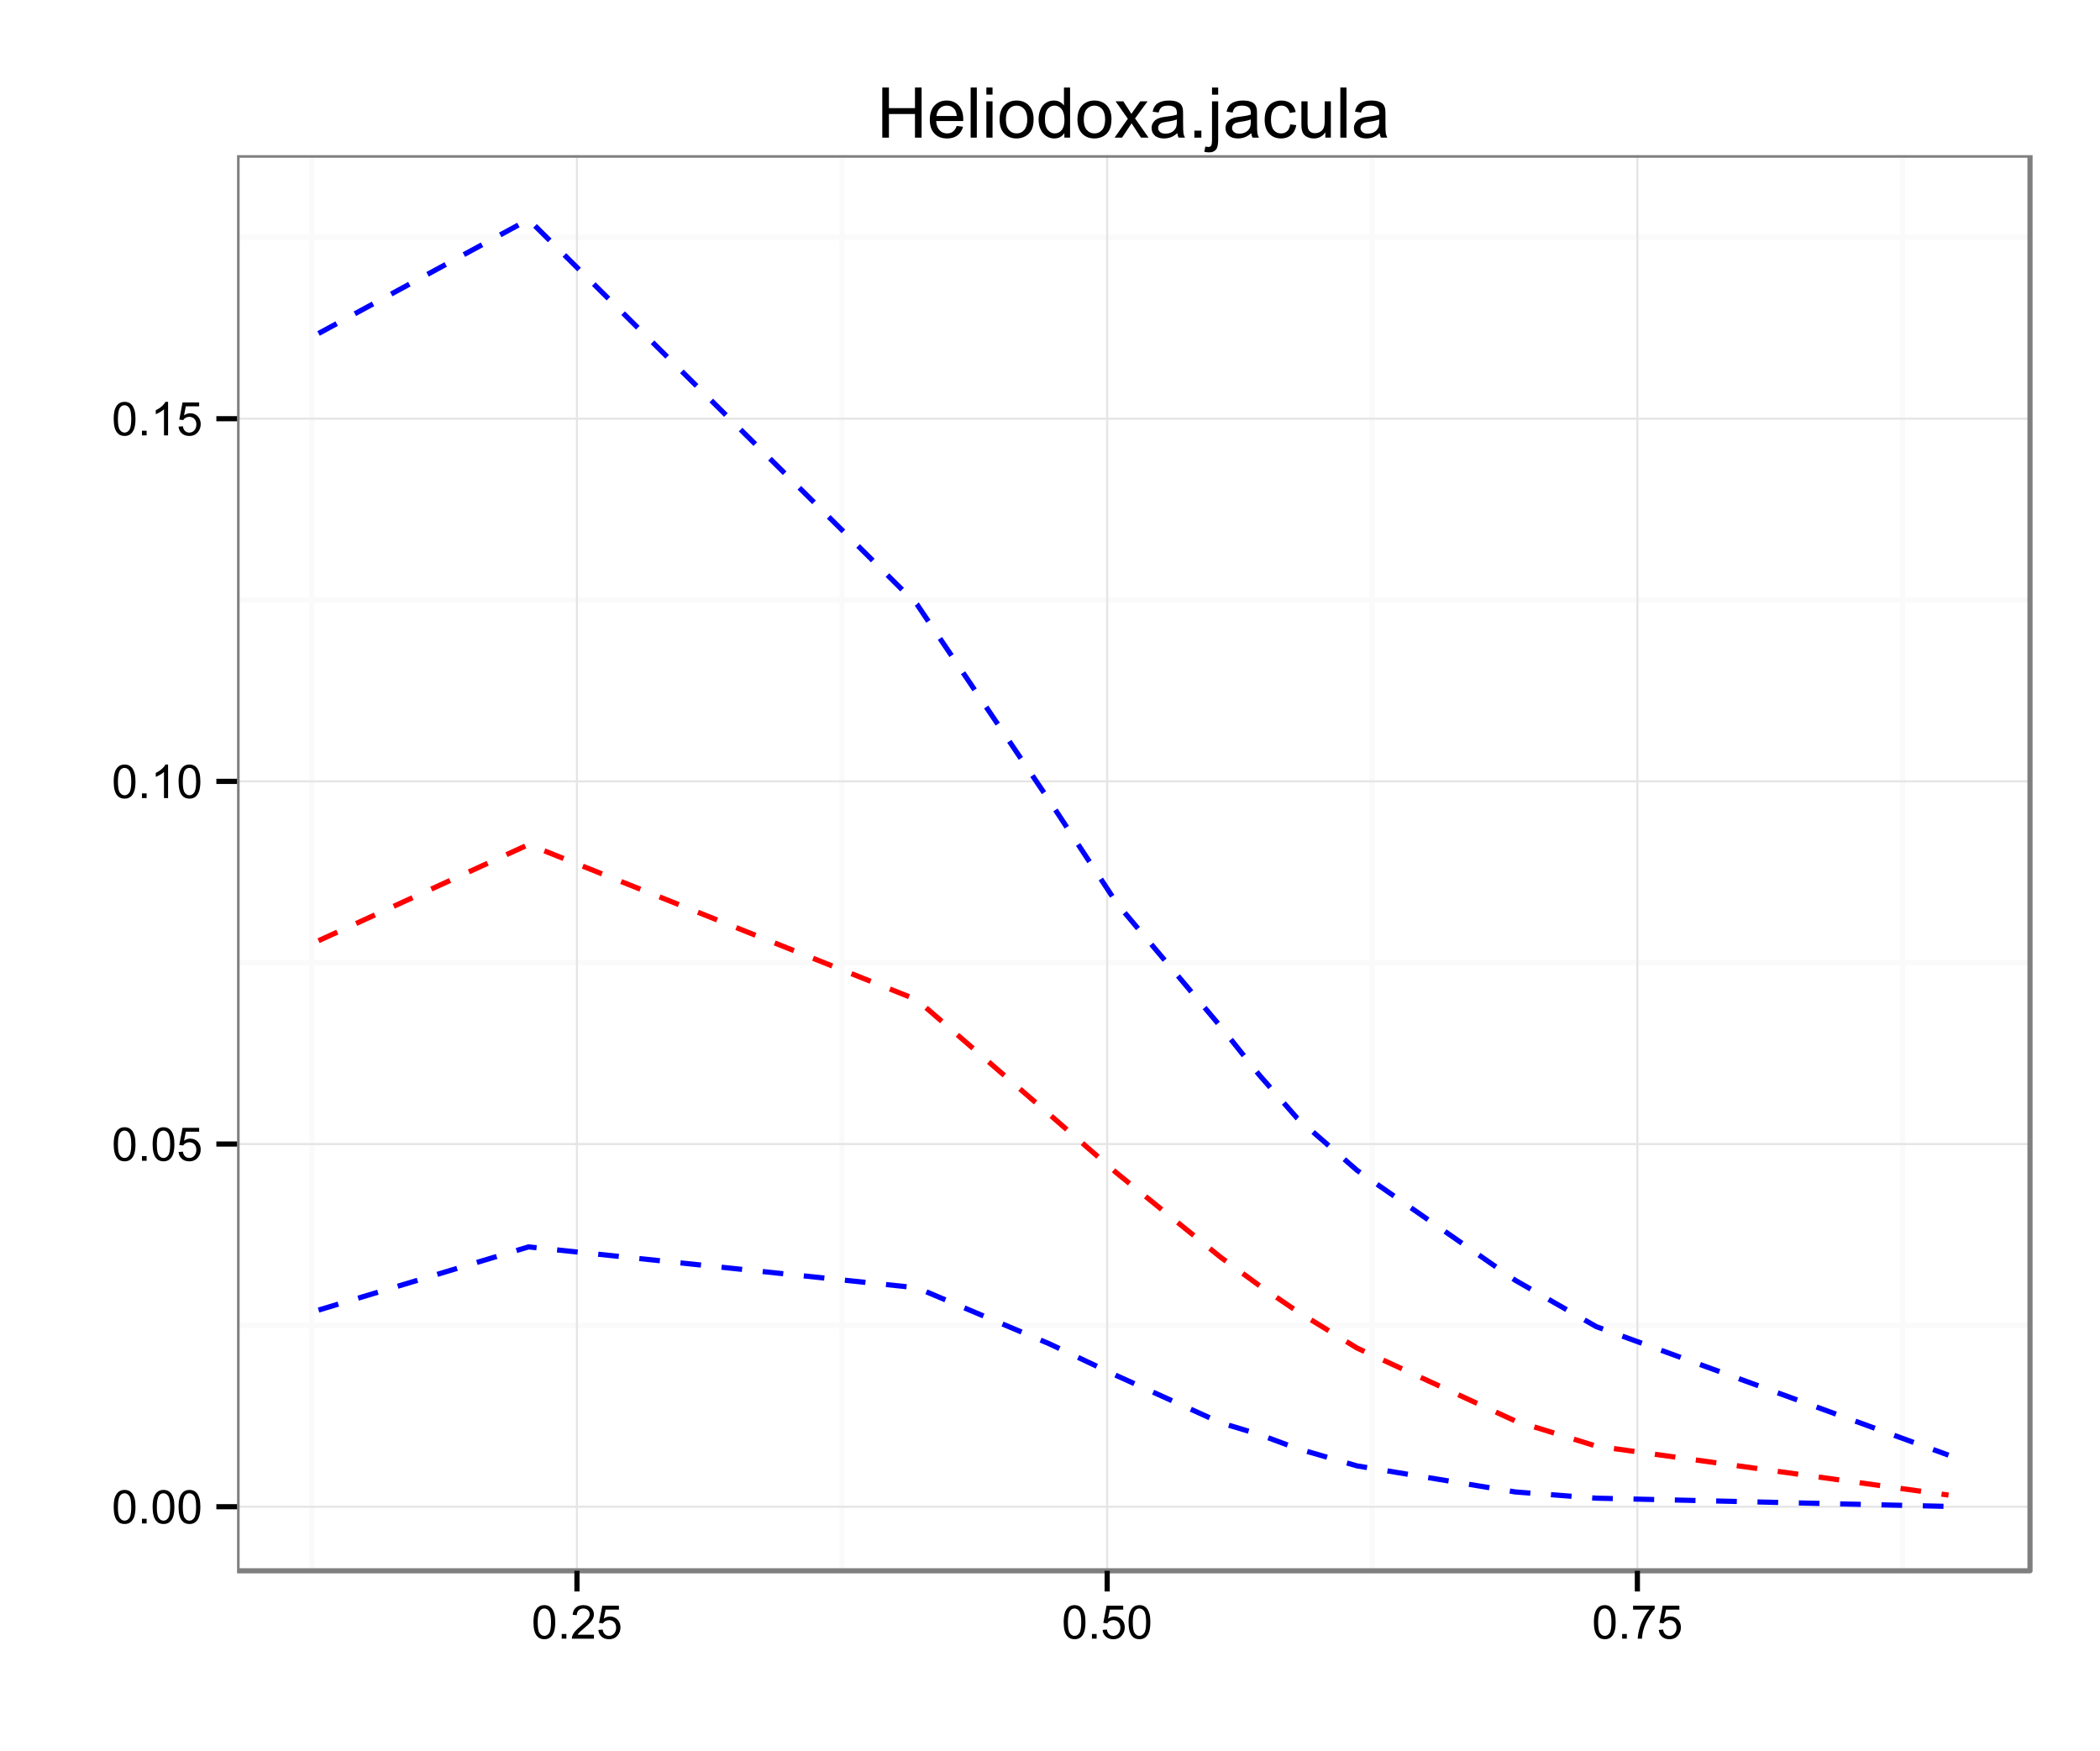
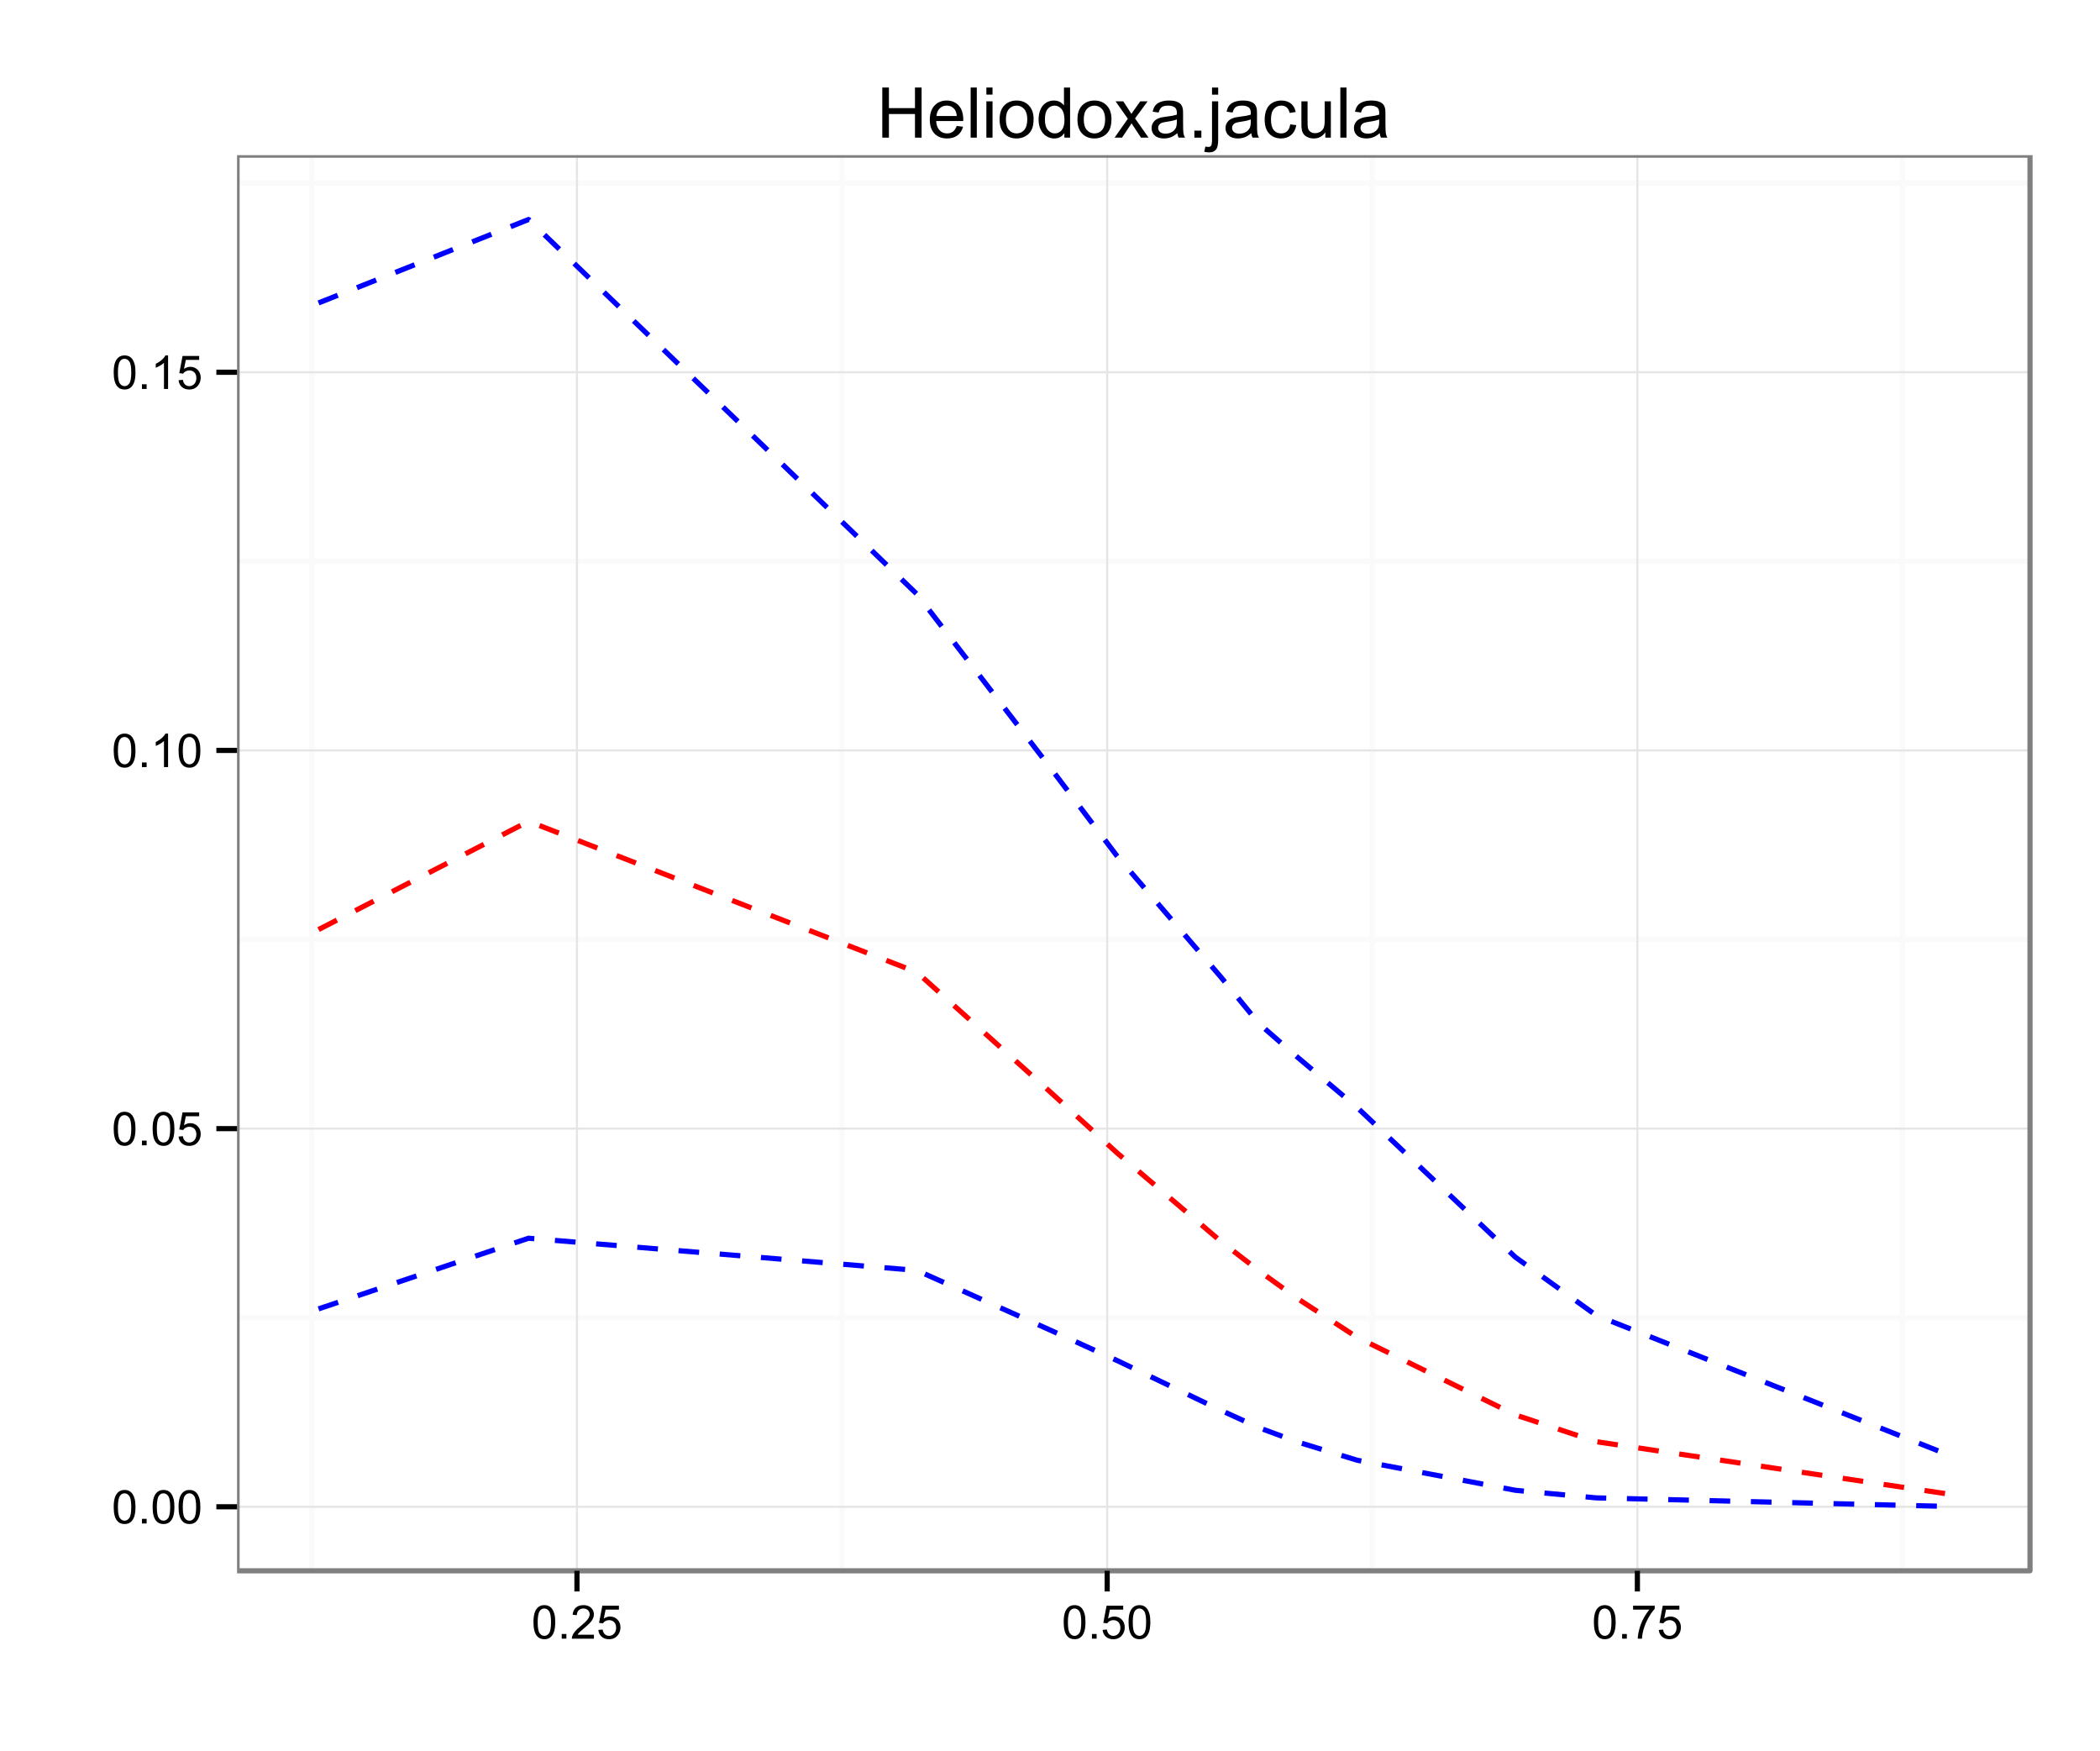
<svg xmlns="http://www.w3.org/2000/svg" xmlns:xlink="http://www.w3.org/1999/xlink" width="432pt" height="360pt" viewBox="0 0 432 360" version="1.1">
  <defs>
    <g>
      <symbol overflow="visible" id="glyph0-0">
        <path style="stroke:none;" d="M 0.398 -3.391 C 0.398 -4.199 0.48 -4.852 0.648 -5.352 C 0.812 -5.844 1.062 -6.227 1.395 -6.496 C 1.723 -6.762 2.137 -6.895 2.641 -6.898 C 3.004 -6.895 3.328 -6.82 3.609 -6.676 C 3.887 -6.523 4.113 -6.312 4.297 -6.035 C 4.477 -5.754 4.621 -5.41 4.723 -5.012 C 4.824 -4.605 4.875 -4.066 4.879 -3.391 C 4.875 -2.582 4.793 -1.93 4.629 -1.438 C 4.465 -0.938 4.215 -0.555 3.887 -0.289 C 3.555 -0.016 3.141 0.117 2.641 0.117 C 1.973 0.117 1.453 -0.117 1.078 -0.594 C 0.625 -1.164 0.398 -2.098 0.398 -3.391 Z M 1.266 -3.391 C 1.266 -2.258 1.395 -1.508 1.66 -1.137 C 1.922 -0.762 2.25 -0.574 2.641 -0.578 C 3.023 -0.574 3.348 -0.762 3.613 -1.141 C 3.875 -1.512 4.008 -2.262 4.012 -3.391 C 4.008 -4.52 3.875 -5.27 3.613 -5.645 C 3.348 -6.012 3.02 -6.199 2.629 -6.203 C 2.238 -6.199 1.93 -6.035 1.703 -5.711 C 1.41 -5.289 1.266 -4.516 1.266 -3.391 Z M 1.266 -3.391 " />
      </symbol>
      <symbol overflow="visible" id="glyph0-1">
        <path style="stroke:none;" d="M 0.871 0 L 0.871 -0.961 L 1.832 -0.961 L 1.832 0 Z M 0.871 0 " />
      </symbol>
      <symbol overflow="visible" id="glyph0-2">
        <path style="stroke:none;" d="M 0.398 -1.801 L 1.285 -1.875 C 1.348 -1.441 1.5 -1.117 1.742 -0.902 C 1.977 -0.684 2.266 -0.574 2.605 -0.578 C 3.008 -0.574 3.352 -0.727 3.637 -1.035 C 3.914 -1.34 4.055 -1.746 4.059 -2.254 C 4.055 -2.734 3.918 -3.113 3.652 -3.395 C 3.379 -3.668 3.027 -3.809 2.594 -3.812 C 2.316 -3.809 2.07 -3.746 1.855 -3.625 C 1.633 -3.5 1.461 -3.34 1.34 -3.145 L 0.547 -3.25 L 1.215 -6.777 L 4.633 -6.777 L 4.633 -5.973 L 1.891 -5.973 L 1.52 -4.125 C 1.926 -4.41 2.359 -4.551 2.816 -4.555 C 3.414 -4.551 3.922 -4.344 4.336 -3.93 C 4.746 -3.512 4.949 -2.977 4.953 -2.328 C 4.949 -1.703 4.77 -1.168 4.41 -0.719 C 3.969 -0.16 3.367 0.117 2.605 0.117 C 1.977 0.117 1.465 -0.055 1.074 -0.406 C 0.676 -0.754 0.453 -1.219 0.398 -1.801 Z M 0.398 -1.801 " />
      </symbol>
      <symbol overflow="visible" id="glyph0-3">
        <path style="stroke:none;" d="M 3.578 0 L 2.734 0 L 2.734 -5.375 C 2.527 -5.18 2.262 -4.988 1.934 -4.793 C 1.602 -4.598 1.305 -4.453 1.047 -4.359 L 1.047 -5.176 C 1.516 -5.395 1.926 -5.664 2.281 -5.98 C 2.633 -6.293 2.883 -6.598 3.031 -6.898 L 3.578 -6.898 Z M 3.578 0 " />
      </symbol>
      <symbol overflow="visible" id="glyph0-4">
        <path style="stroke:none;" d="M 4.832 -0.812 L 4.832 0 L 0.289 0 C 0.281 -0.203 0.316 -0.398 0.391 -0.586 C 0.504 -0.895 0.688 -1.199 0.945 -1.5 C 1.195 -1.797 1.562 -2.141 2.047 -2.539 C 2.789 -3.148 3.297 -3.637 3.562 -3.996 C 3.824 -4.352 3.953 -4.688 3.957 -5.012 C 3.953 -5.34 3.836 -5.621 3.598 -5.855 C 3.355 -6.082 3.043 -6.199 2.664 -6.203 C 2.254 -6.199 1.93 -6.078 1.688 -5.836 C 1.441 -5.59 1.316 -5.25 1.316 -4.824 L 0.449 -4.914 C 0.508 -5.559 0.73 -6.051 1.121 -6.391 C 1.504 -6.727 2.023 -6.895 2.68 -6.898 C 3.336 -6.895 3.859 -6.715 4.246 -6.352 C 4.629 -5.984 4.82 -5.531 4.824 -4.992 C 4.82 -4.715 4.766 -4.441 4.652 -4.18 C 4.539 -3.91 4.352 -3.633 4.094 -3.34 C 3.832 -3.047 3.398 -2.645 2.793 -2.133 C 2.285 -1.707 1.961 -1.418 1.816 -1.266 C 1.672 -1.113 1.551 -0.961 1.461 -0.812 Z M 4.832 -0.812 " />
      </symbol>
      <symbol overflow="visible" id="glyph0-5">
        <path style="stroke:none;" d="M 0.453 -5.973 L 0.453 -6.781 L 4.902 -6.781 L 4.902 -6.125 C 4.461 -5.656 4.027 -5.039 3.602 -4.27 C 3.168 -3.496 2.836 -2.703 2.605 -1.891 C 2.434 -1.312 2.324 -0.684 2.281 0 L 1.414 0 C 1.422 -0.539 1.531 -1.191 1.734 -1.961 C 1.938 -2.723 2.227 -3.461 2.609 -4.176 C 2.984 -4.883 3.391 -5.48 3.82 -5.973 Z M 0.453 -5.973 " />
      </symbol>
      <symbol overflow="visible" id="glyph1-0">
        <path style="stroke:none;" d="M 1.152 0 L 1.152 -10.309 L 2.516 -10.309 L 2.516 -6.074 L 7.875 -6.074 L 7.875 -10.309 L 9.238 -10.309 L 9.238 0 L 7.875 0 L 7.875 -4.859 L 2.516 -4.859 L 2.516 0 Z M 1.152 0 " />
      </symbol>
      <symbol overflow="visible" id="glyph1-1">
        <path style="stroke:none;" d="M 6.062 -2.406 L 7.367 -2.242 C 7.156 -1.477 6.777 -0.883 6.223 -0.465 C 5.664 -0.043 4.949 0.164 4.086 0.168 C 2.988 0.164 2.121 -0.168 1.484 -0.84 C 0.844 -1.508 0.527 -2.453 0.527 -3.672 C 0.527 -4.926 0.848 -5.898 1.496 -6.594 C 2.141 -7.285 2.98 -7.633 4.016 -7.637 C 5.008 -7.633 5.824 -7.293 6.461 -6.617 C 7.09 -5.934 7.406 -4.977 7.41 -3.746 C 7.406 -3.668 7.402 -3.559 7.402 -3.41 L 1.836 -3.41 C 1.879 -2.59 2.113 -1.961 2.531 -1.523 C 2.945 -1.086 3.465 -0.867 4.094 -0.871 C 4.555 -0.867 4.949 -0.988 5.281 -1.234 C 5.605 -1.477 5.867 -1.867 6.062 -2.406 Z M 1.906 -4.449 L 6.074 -4.449 C 6.016 -5.074 5.855 -5.547 5.598 -5.863 C 5.191 -6.348 4.668 -6.59 4.027 -6.594 C 3.441 -6.59 2.953 -6.398 2.562 -6.012 C 2.164 -5.621 1.945 -5.098 1.906 -4.449 Z M 1.906 -4.449 " />
      </symbol>
      <symbol overflow="visible" id="glyph1-2">
        <path style="stroke:none;" d="M 0.922 0 L 0.922 -10.309 L 2.188 -10.309 L 2.188 0 Z M 0.922 0 " />
      </symbol>
      <symbol overflow="visible" id="glyph1-3">
        <path style="stroke:none;" d="M 0.957 -8.852 L 0.957 -10.309 L 2.223 -10.309 L 2.223 -8.852 Z M 0.957 0 L 0.957 -7.469 L 2.223 -7.469 L 2.223 0 Z M 0.957 0 " />
      </symbol>
      <symbol overflow="visible" id="glyph1-4">
        <path style="stroke:none;" d="M 0.477 -3.734 C 0.473 -5.113 0.859 -6.137 1.633 -6.805 C 2.27 -7.355 3.051 -7.633 3.98 -7.637 C 5.004 -7.633 5.844 -7.297 6.496 -6.625 C 7.145 -5.949 7.469 -5.02 7.473 -3.84 C 7.469 -2.875 7.324 -2.121 7.039 -1.57 C 6.75 -1.02 6.332 -0.59 5.781 -0.289 C 5.23 0.016 4.629 0.164 3.98 0.168 C 2.93 0.164 2.086 -0.168 1.441 -0.836 C 0.797 -1.504 0.473 -2.469 0.477 -3.734 Z M 1.777 -3.734 C 1.773 -2.773 1.984 -2.059 2.402 -1.586 C 2.82 -1.105 3.344 -0.867 3.98 -0.871 C 4.605 -0.867 5.129 -1.105 5.547 -1.586 C 5.961 -2.062 6.168 -2.793 6.172 -3.777 C 6.168 -4.695 5.961 -5.395 5.543 -5.875 C 5.121 -6.348 4.598 -6.586 3.98 -6.59 C 3.344 -6.586 2.82 -6.348 2.402 -5.879 C 1.984 -5.402 1.773 -4.688 1.777 -3.734 Z M 1.777 -3.734 " />
      </symbol>
      <symbol overflow="visible" id="glyph1-5">
        <path style="stroke:none;" d="M 5.793 0 L 5.793 -0.941 C 5.316 -0.203 4.621 0.164 3.707 0.168 C 3.109 0.164 2.562 0.004 2.062 -0.324 C 1.562 -0.648 1.176 -1.109 0.902 -1.699 C 0.629 -2.285 0.492 -2.961 0.492 -3.727 C 0.492 -4.469 0.613 -5.145 0.863 -5.754 C 1.109 -6.359 1.484 -6.824 1.98 -7.148 C 2.477 -7.473 3.031 -7.633 3.648 -7.637 C 4.098 -7.633 4.5 -7.539 4.852 -7.352 C 5.203 -7.16 5.488 -6.914 5.711 -6.609 L 5.711 -10.309 L 6.969 -10.309 L 6.969 0 Z M 1.793 -3.727 C 1.793 -2.77 1.992 -2.055 2.398 -1.582 C 2.797 -1.105 3.273 -0.867 3.824 -0.871 C 4.375 -0.867 4.844 -1.094 5.234 -1.551 C 5.617 -2 5.812 -2.691 5.816 -3.621 C 5.812 -4.641 5.613 -5.391 5.223 -5.871 C 4.824 -6.348 4.34 -6.586 3.77 -6.59 C 3.203 -6.586 2.734 -6.355 2.359 -5.898 C 1.98 -5.438 1.793 -4.715 1.793 -3.727 Z M 1.793 -3.727 " />
      </symbol>
      <symbol overflow="visible" id="glyph1-6">
        <path style="stroke:none;" d="M 0.105 0 L 2.832 -3.883 L 0.309 -7.469 L 1.891 -7.469 L 3.039 -5.715 C 3.25 -5.379 3.422 -5.102 3.559 -4.879 C 3.762 -5.188 3.953 -5.461 4.129 -5.703 L 5.387 -7.469 L 6.898 -7.469 L 4.316 -3.953 L 7.094 0 L 5.539 0 L 4.008 -2.32 L 3.602 -2.945 L 1.637 0 Z M 0.105 0 " />
      </symbol>
      <symbol overflow="visible" id="glyph1-7">
        <path style="stroke:none;" d="M 5.82 -0.922 C 5.348 -0.52 4.898 -0.238 4.465 -0.078 C 4.031 0.086 3.566 0.164 3.074 0.168 C 2.25 0.164 1.617 -0.035 1.18 -0.434 C 0.734 -0.832 0.516 -1.344 0.52 -1.969 C 0.516 -2.332 0.598 -2.664 0.77 -2.969 C 0.934 -3.27 1.152 -3.512 1.422 -3.699 C 1.691 -3.879 1.996 -4.02 2.336 -4.113 C 2.582 -4.176 2.957 -4.238 3.461 -4.305 C 4.48 -4.422 5.23 -4.566 5.715 -4.738 C 5.715 -4.91 5.719 -5.02 5.723 -5.07 C 5.719 -5.582 5.598 -5.945 5.363 -6.16 C 5.035 -6.441 4.555 -6.586 3.922 -6.59 C 3.324 -6.586 2.887 -6.48 2.605 -6.273 C 2.32 -6.062 2.109 -5.695 1.977 -5.168 L 0.738 -5.336 C 0.848 -5.863 1.031 -6.293 1.293 -6.621 C 1.547 -6.945 1.918 -7.195 2.41 -7.371 C 2.895 -7.547 3.461 -7.633 4.105 -7.637 C 4.742 -7.633 5.262 -7.559 5.66 -7.41 C 6.059 -7.258 6.352 -7.07 6.539 -6.844 C 6.727 -6.617 6.855 -6.328 6.934 -5.984 C 6.973 -5.766 6.996 -5.379 6.996 -4.816 L 6.996 -3.129 C 6.996 -1.949 7.02 -1.203 7.074 -0.895 C 7.125 -0.582 7.234 -0.285 7.398 0 L 6.074 0 C 5.941 -0.262 5.855 -0.566 5.82 -0.922 Z M 5.715 -3.746 C 5.254 -3.555 4.566 -3.398 3.648 -3.27 C 3.125 -3.191 2.758 -3.105 2.543 -3.016 C 2.328 -2.918 2.16 -2.781 2.047 -2.605 C 1.926 -2.422 1.867 -2.223 1.871 -2.004 C 1.867 -1.664 1.996 -1.383 2.254 -1.16 C 2.508 -0.934 2.883 -0.82 3.375 -0.824 C 3.859 -0.82 4.293 -0.926 4.676 -1.141 C 5.055 -1.352 5.332 -1.645 5.512 -2.02 C 5.645 -2.301 5.711 -2.723 5.715 -3.285 Z M 5.715 -3.746 " />
      </symbol>
      <symbol overflow="visible" id="glyph1-8">
        <path style="stroke:none;" d="M 1.309 0 L 1.309 -1.441 L 2.75 -1.441 L 2.75 0 Z M 1.309 0 " />
      </symbol>
      <symbol overflow="visible" id="glyph1-9">
        <path style="stroke:none;" d="M 0.941 -8.84 L 0.941 -10.309 L 2.207 -10.309 L 2.207 -8.84 Z M -0.66 2.898 L -0.422 1.82 C -0.168 1.883 0.031 1.914 0.176 1.918 C 0.434 1.914 0.625 1.828 0.75 1.66 C 0.875 1.488 0.938 1.062 0.941 0.379 L 0.941 -7.469 L 2.207 -7.469 L 2.207 0.406 C 2.203 1.32 2.082 1.961 1.848 2.328 C 1.539 2.793 1.035 3.027 0.332 3.031 C -0.012 3.027 -0.34 2.984 -0.66 2.898 Z M -0.66 2.898 " />
      </symbol>
      <symbol overflow="visible" id="glyph1-10">
        <path style="stroke:none;" d="M 5.82 -2.734 L 7.066 -2.574 C 6.93 -1.711 6.582 -1.039 6.023 -0.559 C 5.461 -0.074 4.77 0.164 3.957 0.168 C 2.934 0.164 2.113 -0.168 1.492 -0.832 C 0.871 -1.5 0.562 -2.457 0.562 -3.707 C 0.562 -4.508 0.695 -5.211 0.961 -5.82 C 1.227 -6.422 1.633 -6.879 2.184 -7.184 C 2.727 -7.484 3.32 -7.633 3.965 -7.637 C 4.773 -7.633 5.438 -7.43 5.957 -7.02 C 6.469 -6.609 6.797 -6.027 6.945 -5.273 L 5.715 -5.082 C 5.594 -5.582 5.387 -5.961 5.094 -6.215 C 4.793 -6.465 4.434 -6.59 4.016 -6.594 C 3.375 -6.59 2.859 -6.363 2.461 -5.906 C 2.062 -5.449 1.863 -4.727 1.863 -3.742 C 1.863 -2.734 2.055 -2.004 2.438 -1.551 C 2.82 -1.094 3.32 -0.867 3.945 -0.871 C 4.438 -0.867 4.852 -1.02 5.188 -1.328 C 5.516 -1.629 5.727 -2.098 5.82 -2.734 Z M 5.82 -2.734 " />
      </symbol>
      <symbol overflow="visible" id="glyph1-11">
        <path style="stroke:none;" d="M 5.844 0 L 5.844 -1.098 C 5.258 -0.254 4.469 0.164 3.473 0.168 C 3.031 0.164 2.621 0.082 2.238 -0.082 C 1.855 -0.25 1.57 -0.461 1.387 -0.719 C 1.199 -0.973 1.07 -1.285 1 -1.66 C 0.945 -1.902 0.918 -2.297 0.922 -2.84 L 0.922 -7.469 L 2.188 -7.469 L 2.188 -3.324 C 2.184 -2.66 2.211 -2.215 2.266 -1.988 C 2.34 -1.652 2.508 -1.395 2.77 -1.207 C 3.023 -1.016 3.344 -0.918 3.727 -0.922 C 4.105 -0.918 4.461 -1.016 4.793 -1.211 C 5.125 -1.402 5.359 -1.668 5.5 -2.008 C 5.637 -2.34 5.707 -2.824 5.711 -3.465 L 5.711 -7.469 L 6.977 -7.469 L 6.977 0 Z M 5.844 0 " />
      </symbol>
    </g>
    <clipPath id="clip1">
      <path d="M 48.762 31.906 L 418.602 31.906 L 418.602 324.051 L 48.762 324.051 Z M 48.762 31.906 " />
    </clipPath>
  </defs>
  <g id="surface231">
    <rect x="0" y="0" width="432" height="360" style="fill:rgb(100%,100%,100%);fill-opacity:1;stroke:none;" />
    <rect x="0" y="0" width="432" height="360" style="fill:rgb(100%,100%,100%);fill-opacity:1;stroke:none;" />
    <path style="fill:none;stroke-width:1.063;stroke-linecap:round;stroke-linejoin:round;stroke:rgb(100%,100%,100%);stroke-opacity:1;stroke-miterlimit:10;" d="M 0 360 L 432 360 L 432 0 L 0 0 Z M 0 360 " />
    <g clip-path="url(#clip1)" clip-rule="nonzero">
      <path style=" stroke:none;fill-rule:nonzero;fill:rgb(100%,100%,100%);fill-opacity:1;" d="M 48.762 323.051 L 417.602 323.051 L 417.602 31.906 L 48.762 31.906 Z M 48.762 323.051 " />
-       <path style="fill:none;stroke-width:1.063;stroke-linecap:butt;stroke-linejoin:round;stroke:rgb(98.039%,98.039%,98.039%);stroke-opacity:1;stroke-miterlimit:10;" d="M 48.762 272.586 L 417.602 272.586 " />
-       <path style="fill:none;stroke-width:1.063;stroke-linecap:butt;stroke-linejoin:round;stroke:rgb(98.039%,98.039%,98.039%);stroke-opacity:1;stroke-miterlimit:10;" d="M 48.762 197.992 L 417.602 197.992 " />
-       <path style="fill:none;stroke-width:1.063;stroke-linecap:butt;stroke-linejoin:round;stroke:rgb(98.039%,98.039%,98.039%);stroke-opacity:1;stroke-miterlimit:10;" d="M 48.762 123.402 L 417.602 123.402 " />
-       <path style="fill:none;stroke-width:1.063;stroke-linecap:butt;stroke-linejoin:round;stroke:rgb(98.039%,98.039%,98.039%);stroke-opacity:1;stroke-miterlimit:10;" d="M 48.762 48.812 L 417.602 48.812 " />
+       <path style="fill:none;stroke-width:1.063;stroke-linecap:butt;stroke-linejoin:round;stroke:rgb(98.039%,98.039%,98.039%);stroke-opacity:1;stroke-miterlimit:10;" d="M 48.762 271 L 417.602 271 " />
+       <path style="fill:none;stroke-width:1.063;stroke-linecap:butt;stroke-linejoin:round;stroke:rgb(98.039%,98.039%,98.039%);stroke-opacity:1;stroke-miterlimit:10;" d="M 48.762 193.223 L 417.602 193.223 " />
+       <path style="fill:none;stroke-width:1.063;stroke-linecap:butt;stroke-linejoin:round;stroke:rgb(98.039%,98.039%,98.039%);stroke-opacity:1;stroke-miterlimit:10;" d="M 48.762 115.445 L 417.602 115.445 " />
+       <path style="fill:none;stroke-width:1.063;stroke-linecap:butt;stroke-linejoin:round;stroke:rgb(98.039%,98.039%,98.039%);stroke-opacity:1;stroke-miterlimit:10;" d="M 48.762 37.664 L 417.602 37.664 " />
      <path style="fill:none;stroke-width:1.063;stroke-linecap:butt;stroke-linejoin:round;stroke:rgb(98.039%,98.039%,98.039%);stroke-opacity:1;stroke-miterlimit:10;" d="M 64.152 323.051 L 64.152 31.906 " />
      <path style="fill:none;stroke-width:1.063;stroke-linecap:butt;stroke-linejoin:round;stroke:rgb(98.039%,98.039%,98.039%);stroke-opacity:1;stroke-miterlimit:10;" d="M 173.227 323.051 L 173.227 31.906 " />
      <path style="fill:none;stroke-width:1.063;stroke-linecap:butt;stroke-linejoin:round;stroke:rgb(98.039%,98.039%,98.039%);stroke-opacity:1;stroke-miterlimit:10;" d="M 282.297 323.051 L 282.297 31.906 " />
      <path style="fill:none;stroke-width:1.063;stroke-linecap:butt;stroke-linejoin:round;stroke:rgb(98.039%,98.039%,98.039%);stroke-opacity:1;stroke-miterlimit:10;" d="M 391.367 323.051 L 391.367 31.906 " />
-       <path style="fill:none;stroke-width:0.425;stroke-linecap:butt;stroke-linejoin:round;stroke:rgb(89.804%,89.804%,89.804%);stroke-opacity:1;stroke-miterlimit:10;" d="M 48.762 309.879 L 417.602 309.879 " />
-       <path style="fill:none;stroke-width:0.425;stroke-linecap:butt;stroke-linejoin:round;stroke:rgb(89.804%,89.804%,89.804%);stroke-opacity:1;stroke-miterlimit:10;" d="M 48.762 235.289 L 417.602 235.289 " />
-       <path style="fill:none;stroke-width:0.425;stroke-linecap:butt;stroke-linejoin:round;stroke:rgb(89.804%,89.804%,89.804%);stroke-opacity:1;stroke-miterlimit:10;" d="M 48.762 160.699 L 417.602 160.699 " />
-       <path style="fill:none;stroke-width:0.425;stroke-linecap:butt;stroke-linejoin:round;stroke:rgb(89.804%,89.804%,89.804%);stroke-opacity:1;stroke-miterlimit:10;" d="M 48.762 86.109 L 417.602 86.109 " />
+       <path style="fill:none;stroke-width:0.425;stroke-linecap:butt;stroke-linejoin:round;stroke:rgb(89.804%,89.804%,89.804%);stroke-opacity:1;stroke-miterlimit:10;" d="M 48.762 309.891 L 417.602 309.891 " />
+       <path style="fill:none;stroke-width:0.425;stroke-linecap:butt;stroke-linejoin:round;stroke:rgb(89.804%,89.804%,89.804%);stroke-opacity:1;stroke-miterlimit:10;" d="M 48.762 232.113 L 417.602 232.113 " />
+       <path style="fill:none;stroke-width:0.425;stroke-linecap:butt;stroke-linejoin:round;stroke:rgb(89.804%,89.804%,89.804%);stroke-opacity:1;stroke-miterlimit:10;" d="M 48.762 154.332 L 417.602 154.332 " />
+       <path style="fill:none;stroke-width:0.425;stroke-linecap:butt;stroke-linejoin:round;stroke:rgb(89.804%,89.804%,89.804%);stroke-opacity:1;stroke-miterlimit:10;" d="M 48.762 76.555 L 417.602 76.555 " />
      <path style="fill:none;stroke-width:0.425;stroke-linecap:butt;stroke-linejoin:round;stroke:rgb(89.804%,89.804%,89.804%);stroke-opacity:1;stroke-miterlimit:10;" d="M 118.688 323.051 L 118.688 31.906 " />
      <path style="fill:none;stroke-width:0.425;stroke-linecap:butt;stroke-linejoin:round;stroke:rgb(89.804%,89.804%,89.804%);stroke-opacity:1;stroke-miterlimit:10;" d="M 227.762 323.051 L 227.762 31.906 " />
      <path style="fill:none;stroke-width:0.425;stroke-linecap:butt;stroke-linejoin:round;stroke:rgb(89.804%,89.804%,89.804%);stroke-opacity:1;stroke-miterlimit:10;" d="M 336.832 323.051 L 336.832 31.906 " />
-       <path style="fill:none;stroke-width:1.063;stroke-linecap:butt;stroke-linejoin:round;stroke:rgb(100%,0%,0%);stroke-opacity:1;stroke-dasharray:4.252,4.252;stroke-miterlimit:1;" d="M 65.527 193.469 L 108.738 173.688 L 188.617 205.625 L 215.918 229.227 L 229.754 241.277 L 251.105 258.57 L 259.027 264.367 L 266.789 269.66 L 279.16 277.246 L 311.73 292.254 L 328.363 297.414 L 400.836 307.484 " />
-       <path style="fill:none;stroke-width:1.063;stroke-linecap:butt;stroke-linejoin:round;stroke:rgb(0%,0%,100%);stroke-opacity:1;stroke-dasharray:4.252,4.252;stroke-miterlimit:1;" d="M 65.527 68.582 L 108.738 45.141 L 188.617 124.27 L 215.918 164.742 L 229.754 185.793 L 251.105 211.137 L 259.027 221.051 L 266.789 229.906 L 279.16 240.695 L 311.73 263.316 L 328.363 272.832 L 400.836 299.27 " />
-       <path style="fill:none;stroke-width:1.063;stroke-linecap:butt;stroke-linejoin:round;stroke:rgb(0%,0%,100%);stroke-opacity:1;stroke-dasharray:4.252,4.252;stroke-miterlimit:1;" d="M 65.527 269.434 L 108.738 256.438 L 188.617 264.852 L 215.918 276.395 L 229.754 282.938 L 251.105 292.609 L 259.027 295.004 L 266.789 297.895 L 279.16 301.48 L 311.73 306.84 L 328.363 308.117 L 400.836 309.816 " />
+       <path style="fill:none;stroke-width:1.063;stroke-linecap:butt;stroke-linejoin:round;stroke:rgb(100%,0%,0%);stroke-opacity:1;stroke-dasharray:4.252,4.252;stroke-miterlimit:1;" d="M 65.527 191.18 L 108.738 168.914 L 188.617 199.957 L 215.918 224.457 L 229.754 237.074 L 251.105 255.266 L 259.027 261.387 L 266.789 266.984 L 279.16 275.027 L 311.73 290.992 L 328.363 296.5 L 400.836 307.273 " />
+       <path style="fill:none;stroke-width:1.063;stroke-linecap:butt;stroke-linejoin:round;stroke:rgb(0%,0%,100%);stroke-opacity:1;stroke-dasharray:4.252,4.252;stroke-miterlimit:1;" d="M 65.527 62.301 L 108.738 45.141 L 188.617 122.184 L 215.918 157.699 L 229.754 176.008 L 251.105 200.887 L 259.027 210.555 L 266.789 217.324 L 279.16 227.746 L 311.73 258.547 L 328.363 270.52 L 400.836 299.23 " />
+       <path style="fill:none;stroke-width:1.063;stroke-linecap:butt;stroke-linejoin:round;stroke:rgb(0%,0%,100%);stroke-opacity:1;stroke-dasharray:4.252,4.252;stroke-miterlimit:1;" d="M 65.527 269.191 L 108.738 254.656 L 188.617 261.273 L 215.918 273.492 L 229.754 279.789 L 251.105 290.027 L 259.027 293.641 L 266.789 296.52 L 279.16 300.305 L 311.73 306.496 L 328.363 308.055 L 400.836 309.816 " />
      <path style="fill:none;stroke-width:1.063;stroke-linecap:round;stroke-linejoin:round;stroke:rgb(49.804%,49.804%,49.804%);stroke-opacity:1;stroke-miterlimit:10;" d="M 48.762 323.051 L 417.602 323.051 L 417.602 31.906 L 48.762 31.906 Z M 48.762 323.051 " />
    </g>
    <g style="fill:rgb(0%,0%,0%);fill-opacity:1;">
-       <use xlink:href="#glyph0-0" x="22.992" y="313.316" />
-       <use xlink:href="#glyph0-1" x="28.331" y="313.316" />
-       <use xlink:href="#glyph0-0" x="30.998" y="313.316" />
-       <use xlink:href="#glyph0-0" x="36.337" y="313.316" />
+       <use xlink:href="#glyph0-0" x="22.992" y="313.324" />
+       <use xlink:href="#glyph0-1" x="28.331" y="313.324" />
+       <use xlink:href="#glyph0-0" x="30.998" y="313.324" />
+       <use xlink:href="#glyph0-0" x="36.337" y="313.324" />
    </g>
    <g style="fill:rgb(0%,0%,0%);fill-opacity:1;">
-       <use xlink:href="#glyph0-0" x="22.992" y="238.727" />
-       <use xlink:href="#glyph0-1" x="28.331" y="238.727" />
-       <use xlink:href="#glyph0-0" x="30.998" y="238.727" />
-       <use xlink:href="#glyph0-2" x="36.337" y="238.727" />
+       <use xlink:href="#glyph0-0" x="22.992" y="235.547" />
+       <use xlink:href="#glyph0-1" x="28.331" y="235.547" />
+       <use xlink:href="#glyph0-0" x="30.998" y="235.547" />
+       <use xlink:href="#glyph0-2" x="36.337" y="235.547" />
    </g>
    <g style="fill:rgb(0%,0%,0%);fill-opacity:1;">
-       <use xlink:href="#glyph0-0" x="22.992" y="164.133" />
-       <use xlink:href="#glyph0-1" x="28.331" y="164.133" />
-       <use xlink:href="#glyph0-3" x="30.998" y="164.133" />
-       <use xlink:href="#glyph0-0" x="36.337" y="164.133" />
+       <use xlink:href="#glyph0-0" x="22.992" y="157.77" />
+       <use xlink:href="#glyph0-1" x="28.331" y="157.77" />
+       <use xlink:href="#glyph0-3" x="30.998" y="157.77" />
+       <use xlink:href="#glyph0-0" x="36.337" y="157.77" />
    </g>
    <g style="fill:rgb(0%,0%,0%);fill-opacity:1;">
-       <use xlink:href="#glyph0-0" x="22.992" y="89.543" />
-       <use xlink:href="#glyph0-1" x="28.331" y="89.543" />
-       <use xlink:href="#glyph0-3" x="30.998" y="89.543" />
-       <use xlink:href="#glyph0-2" x="36.337" y="89.543" />
+       <use xlink:href="#glyph0-0" x="22.992" y="79.992" />
+       <use xlink:href="#glyph0-1" x="28.331" y="79.992" />
+       <use xlink:href="#glyph0-3" x="30.998" y="79.992" />
+       <use xlink:href="#glyph0-2" x="36.337" y="79.992" />
    </g>
-     <path style="fill:none;stroke-width:1.063;stroke-linecap:butt;stroke-linejoin:round;stroke:rgb(0%,0%,0%);stroke-opacity:1;stroke-miterlimit:10;" d="M 44.508 309.879 L 48.762 309.879 " />
-     <path style="fill:none;stroke-width:1.063;stroke-linecap:butt;stroke-linejoin:round;stroke:rgb(0%,0%,0%);stroke-opacity:1;stroke-miterlimit:10;" d="M 44.508 235.289 L 48.762 235.289 " />
-     <path style="fill:none;stroke-width:1.063;stroke-linecap:butt;stroke-linejoin:round;stroke:rgb(0%,0%,0%);stroke-opacity:1;stroke-miterlimit:10;" d="M 44.508 160.699 L 48.762 160.699 " />
-     <path style="fill:none;stroke-width:1.063;stroke-linecap:butt;stroke-linejoin:round;stroke:rgb(0%,0%,0%);stroke-opacity:1;stroke-miterlimit:10;" d="M 44.508 86.109 L 48.762 86.109 " />
+     <path style="fill:none;stroke-width:1.063;stroke-linecap:butt;stroke-linejoin:round;stroke:rgb(0%,0%,0%);stroke-opacity:1;stroke-miterlimit:10;" d="M 44.508 309.891 L 48.762 309.891 " />
+     <path style="fill:none;stroke-width:1.063;stroke-linecap:butt;stroke-linejoin:round;stroke:rgb(0%,0%,0%);stroke-opacity:1;stroke-miterlimit:10;" d="M 44.508 232.113 L 48.762 232.113 " />
+     <path style="fill:none;stroke-width:1.063;stroke-linecap:butt;stroke-linejoin:round;stroke:rgb(0%,0%,0%);stroke-opacity:1;stroke-miterlimit:10;" d="M 44.508 154.332 L 48.762 154.332 " />
+     <path style="fill:none;stroke-width:1.063;stroke-linecap:butt;stroke-linejoin:round;stroke:rgb(0%,0%,0%);stroke-opacity:1;stroke-miterlimit:10;" d="M 44.508 76.555 L 48.762 76.555 " />
    <path style="fill:none;stroke-width:1.063;stroke-linecap:butt;stroke-linejoin:round;stroke:rgb(0%,0%,0%);stroke-opacity:1;stroke-miterlimit:10;" d="M 118.688 327.305 L 118.688 323.051 " />
    <path style="fill:none;stroke-width:1.063;stroke-linecap:butt;stroke-linejoin:round;stroke:rgb(0%,0%,0%);stroke-opacity:1;stroke-miterlimit:10;" d="M 227.762 327.305 L 227.762 323.051 " />
    <path style="fill:none;stroke-width:1.063;stroke-linecap:butt;stroke-linejoin:round;stroke:rgb(0%,0%,0%);stroke-opacity:1;stroke-miterlimit:10;" d="M 336.832 327.305 L 336.832 323.051 " />
    <g style="fill:rgb(0%,0%,0%);fill-opacity:1;">
      <use xlink:href="#glyph0-0" x="109.344" y="337.012" />
      <use xlink:href="#glyph0-1" x="114.683" y="337.012" />
      <use xlink:href="#glyph0-4" x="117.35" y="337.012" />
      <use xlink:href="#glyph0-2" x="122.689" y="337.012" />
    </g>
    <g style="fill:rgb(0%,0%,0%);fill-opacity:1;">
      <use xlink:href="#glyph0-0" x="218.418" y="337.012" />
      <use xlink:href="#glyph0-1" x="223.757" y="337.012" />
      <use xlink:href="#glyph0-2" x="226.424" y="337.012" />
      <use xlink:href="#glyph0-0" x="231.763" y="337.012" />
    </g>
    <g style="fill:rgb(0%,0%,0%);fill-opacity:1;">
      <use xlink:href="#glyph0-0" x="327.488" y="337.012" />
      <use xlink:href="#glyph0-1" x="332.827" y="337.012" />
      <use xlink:href="#glyph0-5" x="335.495" y="337.012" />
      <use xlink:href="#glyph0-2" x="340.834" y="337.012" />
    </g>
    <g style="fill:rgb(0%,0%,0%);fill-opacity:1;">
      <use xlink:href="#glyph1-0" x="180.348" y="28.309" />
      <use xlink:href="#glyph1-1" x="190.747" y="28.309" />
      <use xlink:href="#glyph1-2" x="198.755" y="28.309" />
      <use xlink:href="#glyph1-3" x="201.955" y="28.309" />
      <use xlink:href="#glyph1-4" x="205.154" y="28.309" />
      <use xlink:href="#glyph1-5" x="213.162" y="28.309" />
      <use xlink:href="#glyph1-4" x="221.171" y="28.309" />
      <use xlink:href="#glyph1-6" x="229.18" y="28.309" />
      <use xlink:href="#glyph1-7" x="236.38" y="28.309" />
      <use xlink:href="#glyph1-8" x="244.388" y="28.309" />
      <use xlink:href="#glyph1-9" x="248.389" y="28.309" />
      <use xlink:href="#glyph1-7" x="251.588" y="28.309" />
      <use xlink:href="#glyph1-10" x="259.597" y="28.309" />
      <use xlink:href="#glyph1-11" x="266.797" y="28.309" />
      <use xlink:href="#glyph1-2" x="274.805" y="28.309" />
      <use xlink:href="#glyph1-7" x="278.005" y="28.309" />
    </g>
  </g>
</svg>
